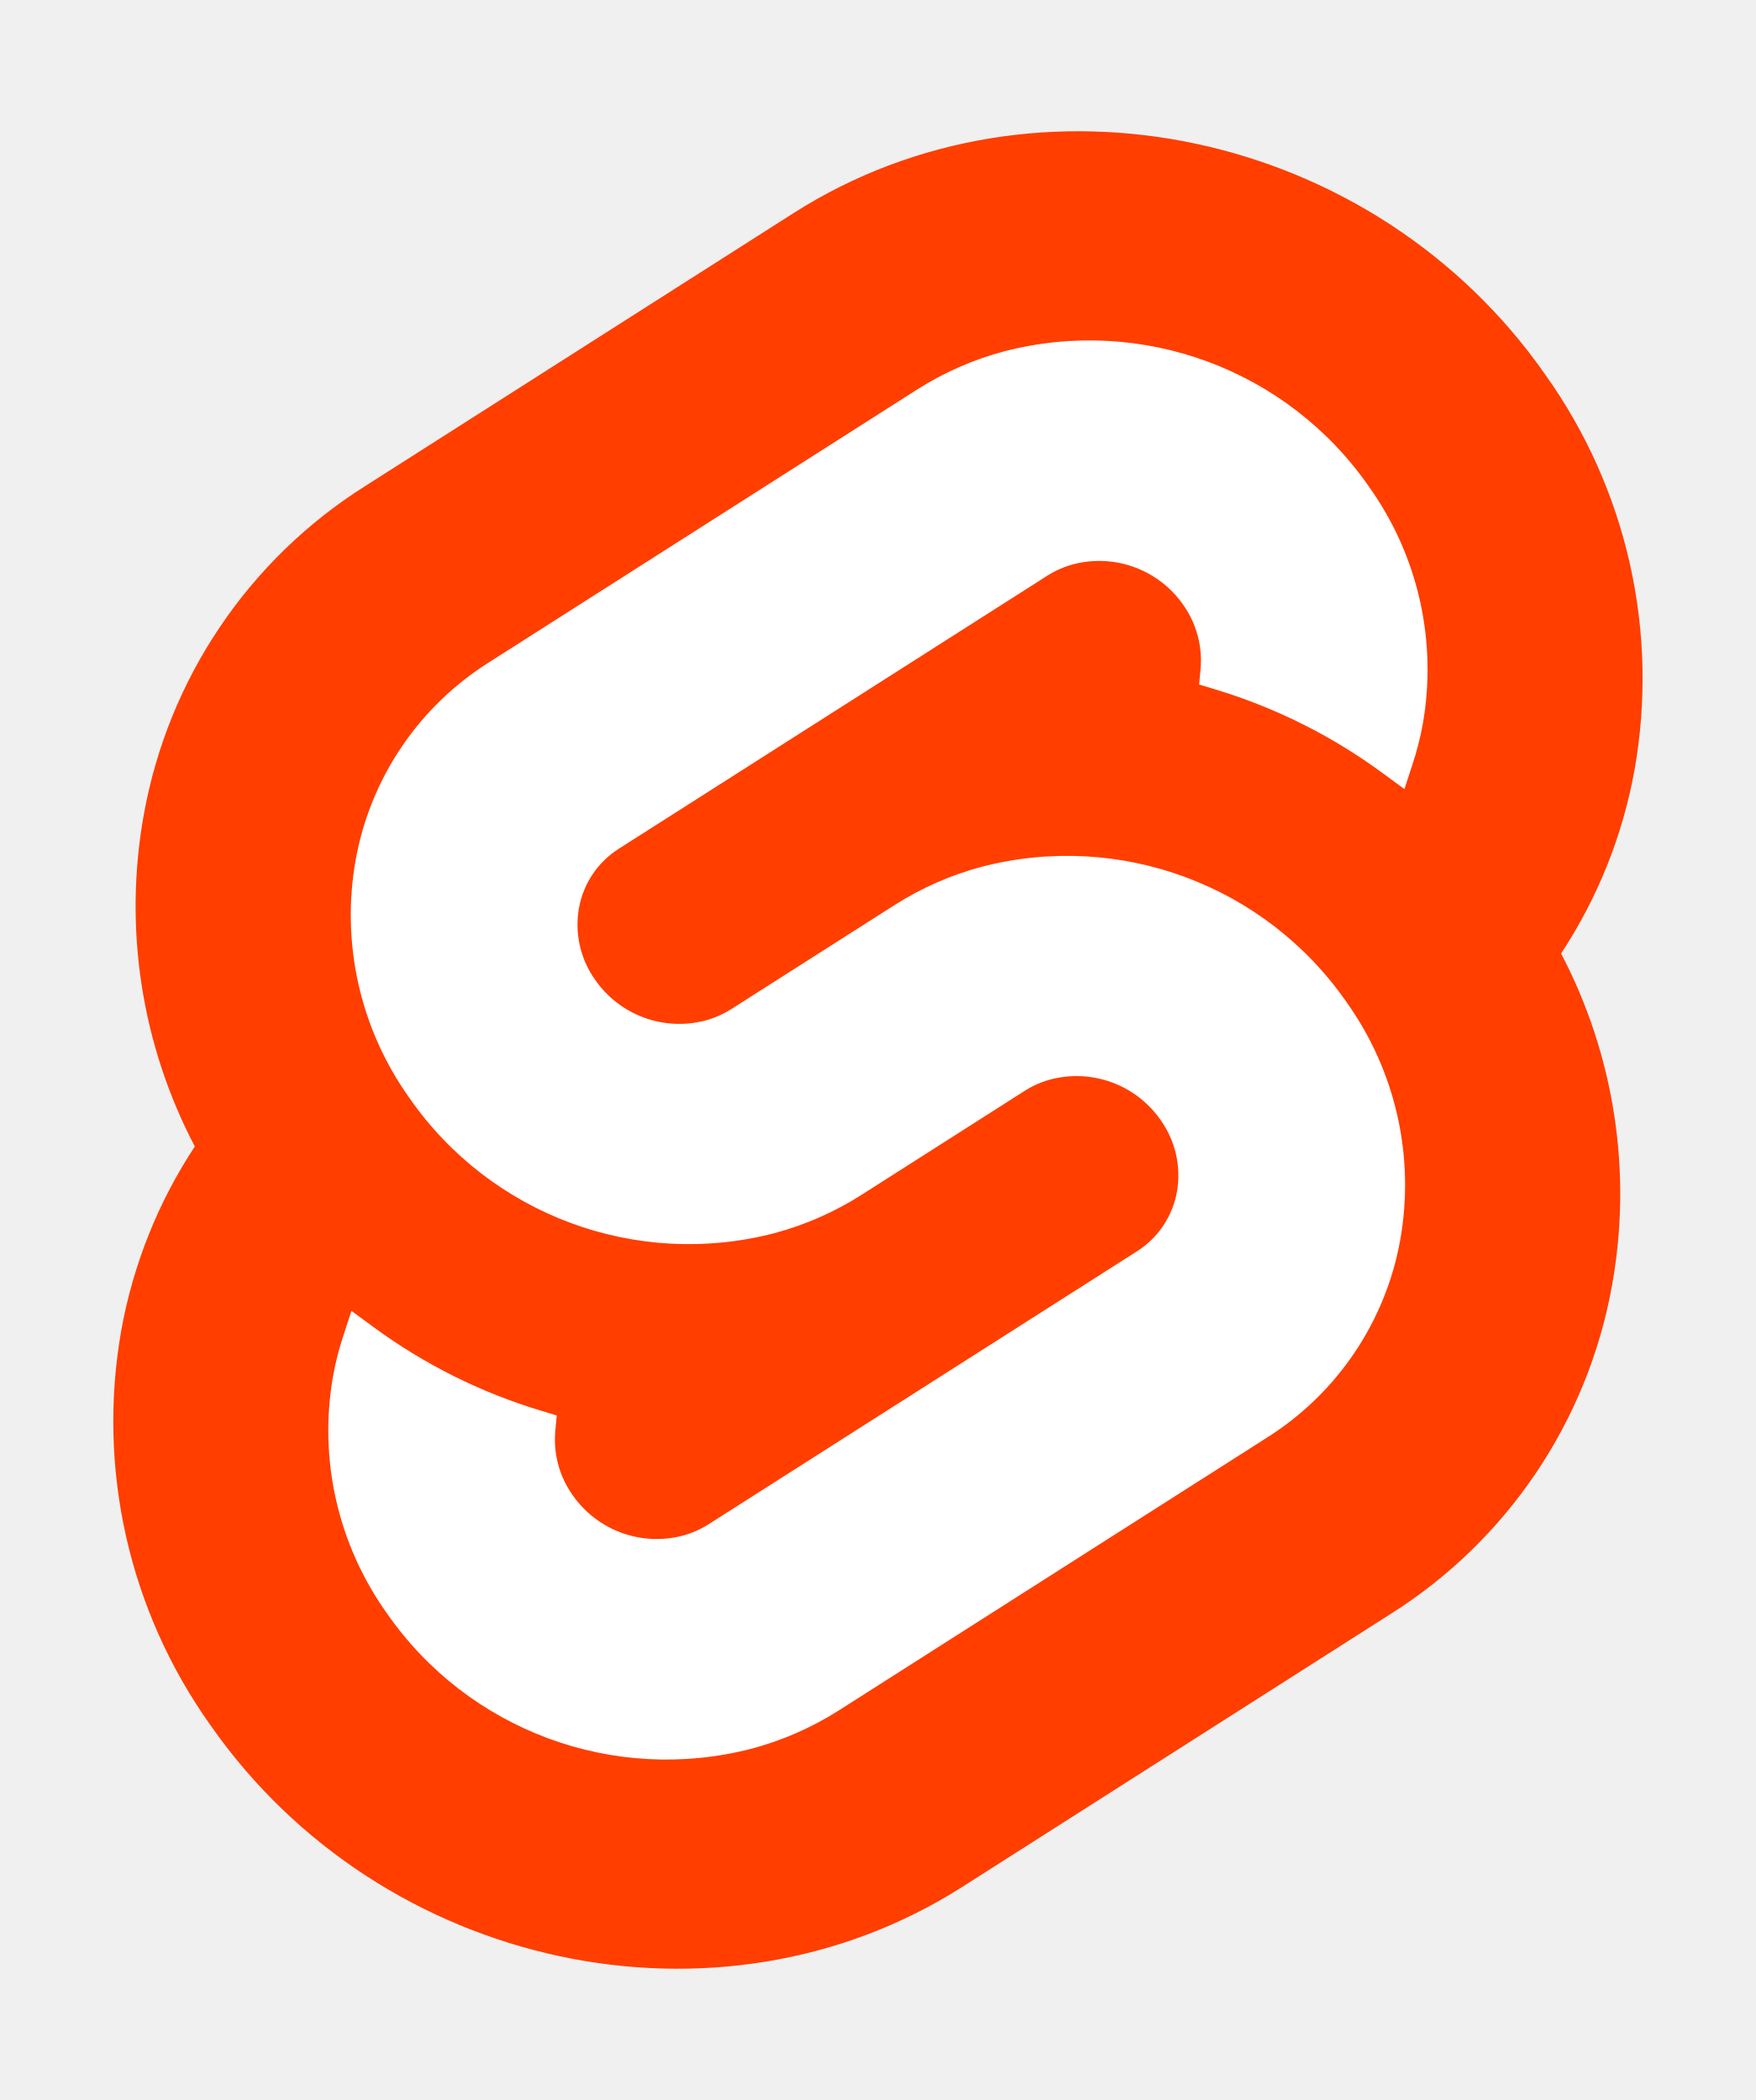
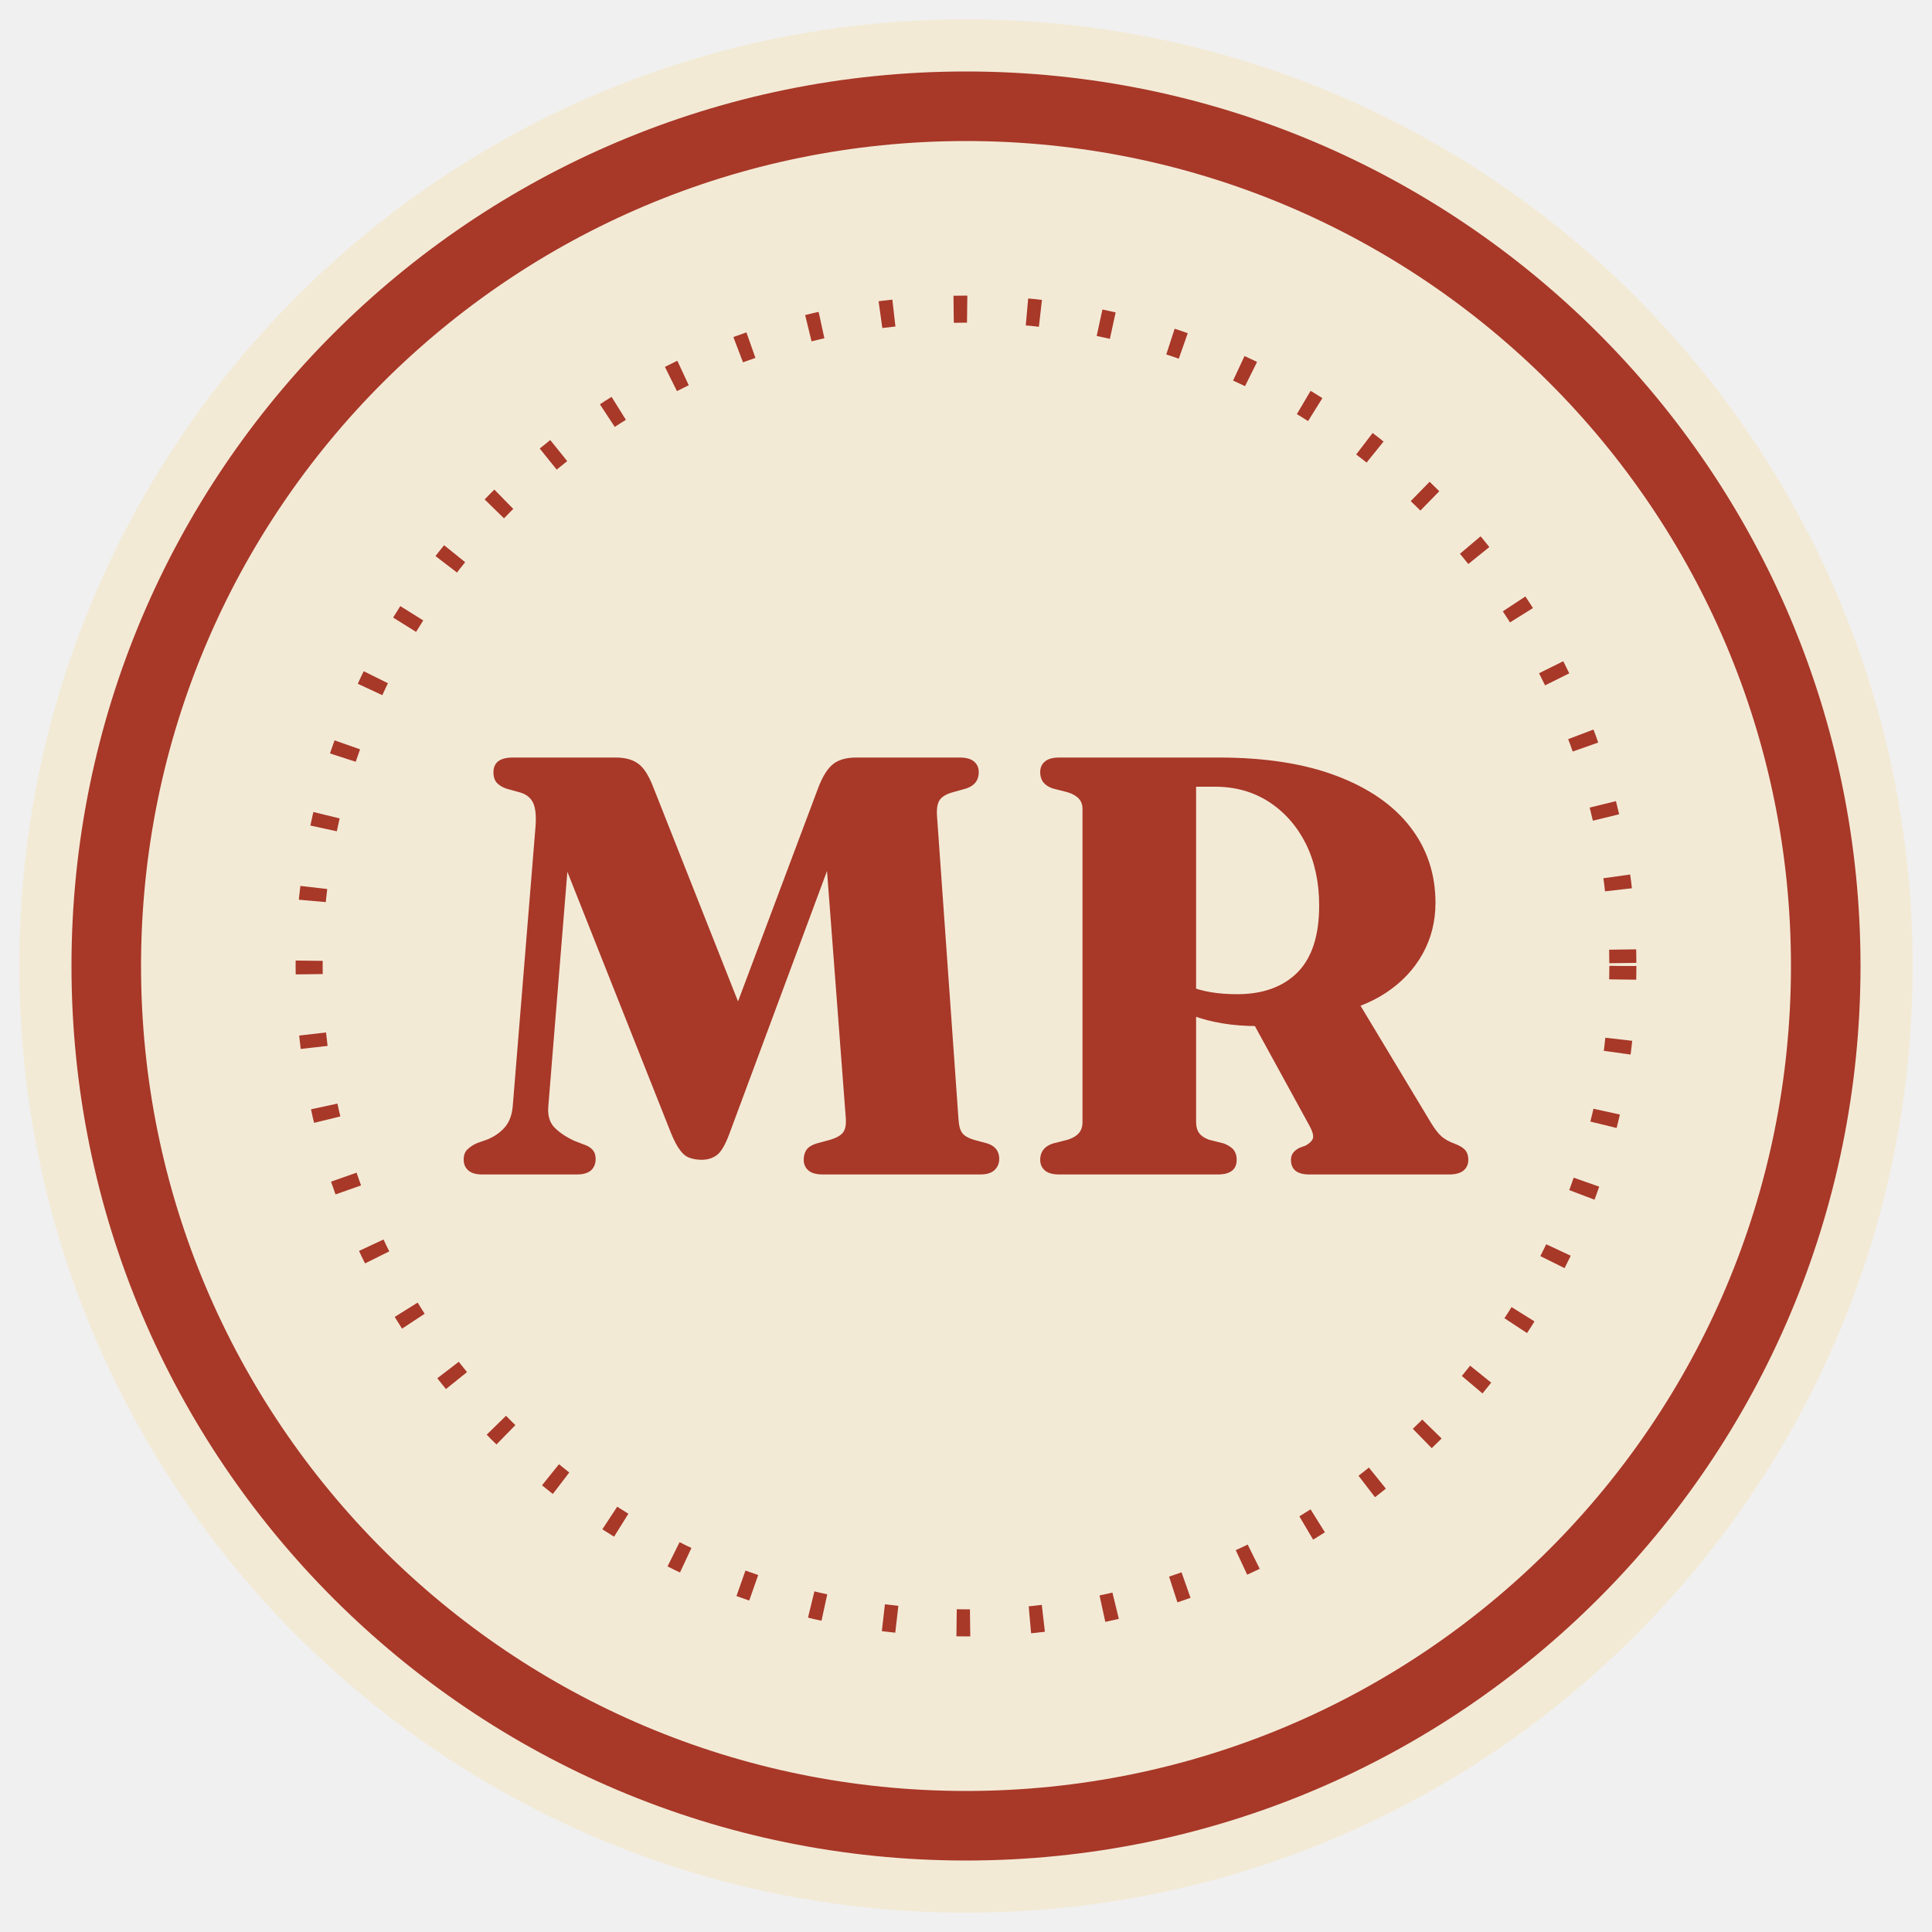
- <svg xmlns="http://www.w3.org/2000/svg" width="107" height="128" viewBox="0 0 107 128">
-   <path d="M94.157 22.819c-10.4-14.885-30.94-19.297-45.792-9.835L22.282 29.608A29.92 29.92 0 0 0 8.764 49.65a31.5 31.5 0 0 0 3.108 20.231 30 30 0 0 0-4.477 11.183 31.9 31.9 0 0 0 5.448 24.116c10.402 14.887 30.942 19.297 45.791 9.835l26.083-16.624A29.92 29.92 0 0 0 98.235 78.35a31.53 31.53 0 0 0-3.105-20.232 30 30 0 0 0 4.474-11.182 31.88 31.88 0 0 0-5.447-24.116" style="fill:#ff3e00" />
-   <path d="M45.817 106.582a20.72 20.72 0 0 1-22.237-8.243 19.17 19.17 0 0 1-3.277-14.503 18 18 0 0 1 .624-2.435l.49-1.498 1.337.981a33.6 33.6 0 0 0 10.203 5.098l.97.294-.09.968a5.85 5.85 0 0 0 1.052 3.878 6.24 6.24 0 0 0 6.695 2.485 5.8 5.8 0 0 0 1.603-.704L69.27 76.28a5.43 5.43 0 0 0 2.45-3.631 5.8 5.8 0 0 0-.987-4.371 6.24 6.24 0 0 0-6.698-2.487 5.7 5.7 0 0 0-1.6.704l-9.953 6.345a19 19 0 0 1-5.296 2.326 20.72 20.72 0 0 1-22.237-8.243 19.17 19.17 0 0 1-3.277-14.502 17.99 17.99 0 0 1 8.13-12.052l26.081-16.623a19 19 0 0 1 5.3-2.329 20.72 20.72 0 0 1 22.237 8.243 19.17 19.17 0 0 1 3.277 14.503 18 18 0 0 1-.624 2.435l-.49 1.498-1.337-.98a33.6 33.6 0 0 0-10.203-5.1l-.97-.294.09-.968a5.86 5.86 0 0 0-1.052-3.878 6.24 6.24 0 0 0-6.696-2.485 5.8 5.8 0 0 0-1.602.704L37.73 51.72a5.42 5.42 0 0 0-2.449 3.63 5.79 5.79 0 0 0 .986 4.372 6.24 6.24 0 0 0 6.698 2.486 5.8 5.8 0 0 0 1.602-.704l9.952-6.342a19 19 0 0 1 5.295-2.328 20.72 20.72 0 0 1 22.237 8.242 19.17 19.17 0 0 1 3.277 14.503 18 18 0 0 1-8.13 12.053l-26.081 16.622a19 19 0 0 1-5.3 2.328" style="fill:#fff" />
+ <svg xmlns="http://www.w3.org/2000/svg" viewBox="0 0 100 100" role="img" aria-label="ModRef archive">
+   <circle cx="50" cy="50" r="49" fill="#f3ead6" />
+   <circle cx="50" cy="50" r="44.5" fill="none" stroke="#a83828" stroke-width="3.6" />
+   <circle cx="50" cy="50" r="34" fill="none" stroke="#a83828" stroke-width="1.4" stroke-dasharray="0.7 3.1" />
+   <path d="M38.97 53.78 37.3 54.23 42.35 40.78Q42.69 39.89 43.12 39.55Q43.55 39.21 44.32 39.21H49.67Q50.18 39.21 50.42 39.42Q50.66 39.62 50.66 39.97Q50.66 40.28 50.5 40.49Q50.34 40.7 50.02 40.81L49.27 41.02Q48.8 41.16 48.63 41.42Q48.46 41.69 48.5 42.24L49.61 57.91Q49.64 58.44 49.81 58.65Q49.97 58.86 50.39 58.99L51.12 59.19Q51.42 59.29 51.57 59.49Q51.72 59.69 51.72 59.98Q51.72 60.33 51.48 60.56Q51.24 60.79 50.74 60.79H42.59Q42.08 60.79 41.84 60.58Q41.6 60.37 41.6 60.03Q41.6 59.73 41.74 59.52Q41.88 59.31 42.25 59.19L42.99 58.99Q43.47 58.84 43.64 58.61Q43.81 58.38 43.78 57.9L42.56 41.84L44.07 41.68L37.75 58.69Q37.43 59.55 37.1 59.79Q36.77 60.03 36.32 60.03Q36 60.03 35.73 59.94Q35.45 59.86 35.22 59.56Q34.98 59.26 34.72 58.62L28.2 42.18L29.64 41.75L28.38 57.27Q28.32 57.98 28.71 58.37Q29.1 58.76 29.73 59.05L30.35 59.29Q30.58 59.39 30.71 59.56Q30.83 59.73 30.83 59.99Q30.83 60.35 30.6 60.57Q30.36 60.79 29.86 60.79H24.97Q24.47 60.79 24.24 60.58Q24 60.37 24 60.03Q24 59.67 24.2 59.49Q24.39 59.3 24.71 59.16L25.2 58.99Q25.75 58.77 26.11 58.37Q26.48 57.96 26.54 57.25L27.71 42.89Q27.79 42.02 27.61 41.59Q27.43 41.17 26.93 41.02L26.21 40.82Q25.87 40.7 25.7 40.5Q25.54 40.3 25.54 39.98Q25.54 39.21 26.54 39.21H31.87Q32.58 39.21 33.01 39.51Q33.45 39.81 33.8 40.71ZM74.3 46.73Q74.3 48.18 73.63 49.38Q72.96 50.58 71.73 51.39Q70.5 52.2 68.78 52.51Q68.11 52.63 67.55 52.77Q66.99 52.91 66.42 53.01Q65.84 53.11 65.13 53.11Q64.12 53.11 63.28 52.97Q62.44 52.83 61.77 52.58Q61.09 52.32 60.54 51.98L60.61 50.52Q61.05 50.84 61.57 51.05Q62.08 51.26 62.7 51.36Q63.31 51.46 64.03 51.46Q66.03 51.46 67.16 50.33Q68.28 49.2 68.28 46.87Q68.28 45.08 67.6 43.69Q66.91 42.31 65.69 41.51Q64.47 40.72 62.89 40.72H61.91V58.07Q61.91 58.44 62.07 58.65Q62.22 58.86 62.57 58.99L63.36 59.19Q63.74 59.35 63.87 59.54Q64.01 59.73 64.01 60.03Q64.01 60.79 63.03 60.79H54.82Q54.32 60.79 54.08 60.58Q53.84 60.37 53.84 60.03Q53.84 59.41 54.49 59.19L55.27 58.99Q55.65 58.87 55.84 58.65Q56.03 58.44 56.03 58.07V41.88Q56.03 41.54 55.84 41.34Q55.65 41.13 55.27 41.01L54.49 40.81Q53.84 40.59 53.84 39.97Q53.84 39.62 54.08 39.42Q54.32 39.21 54.82 39.21H63.08Q66.68 39.21 69.18 40.16Q71.69 41.11 73 42.81Q74.3 44.5 74.3 46.73ZM64.58 52.43 70.26 51.79 74.07 58.12Q74.35 58.58 74.61 58.82Q74.88 59.05 75.3 59.2Q75.69 59.35 75.85 59.54Q76 59.73 76 60.03Q76 60.37 75.76 60.58Q75.51 60.79 75.01 60.79H67.77Q66.82 60.79 66.82 60.03Q66.82 59.83 66.92 59.69Q67.02 59.54 67.24 59.42L67.59 59.29Q67.9 59.11 67.96 58.91Q68.01 58.7 67.79 58.29Z" fill="#a83828" />
</svg>
